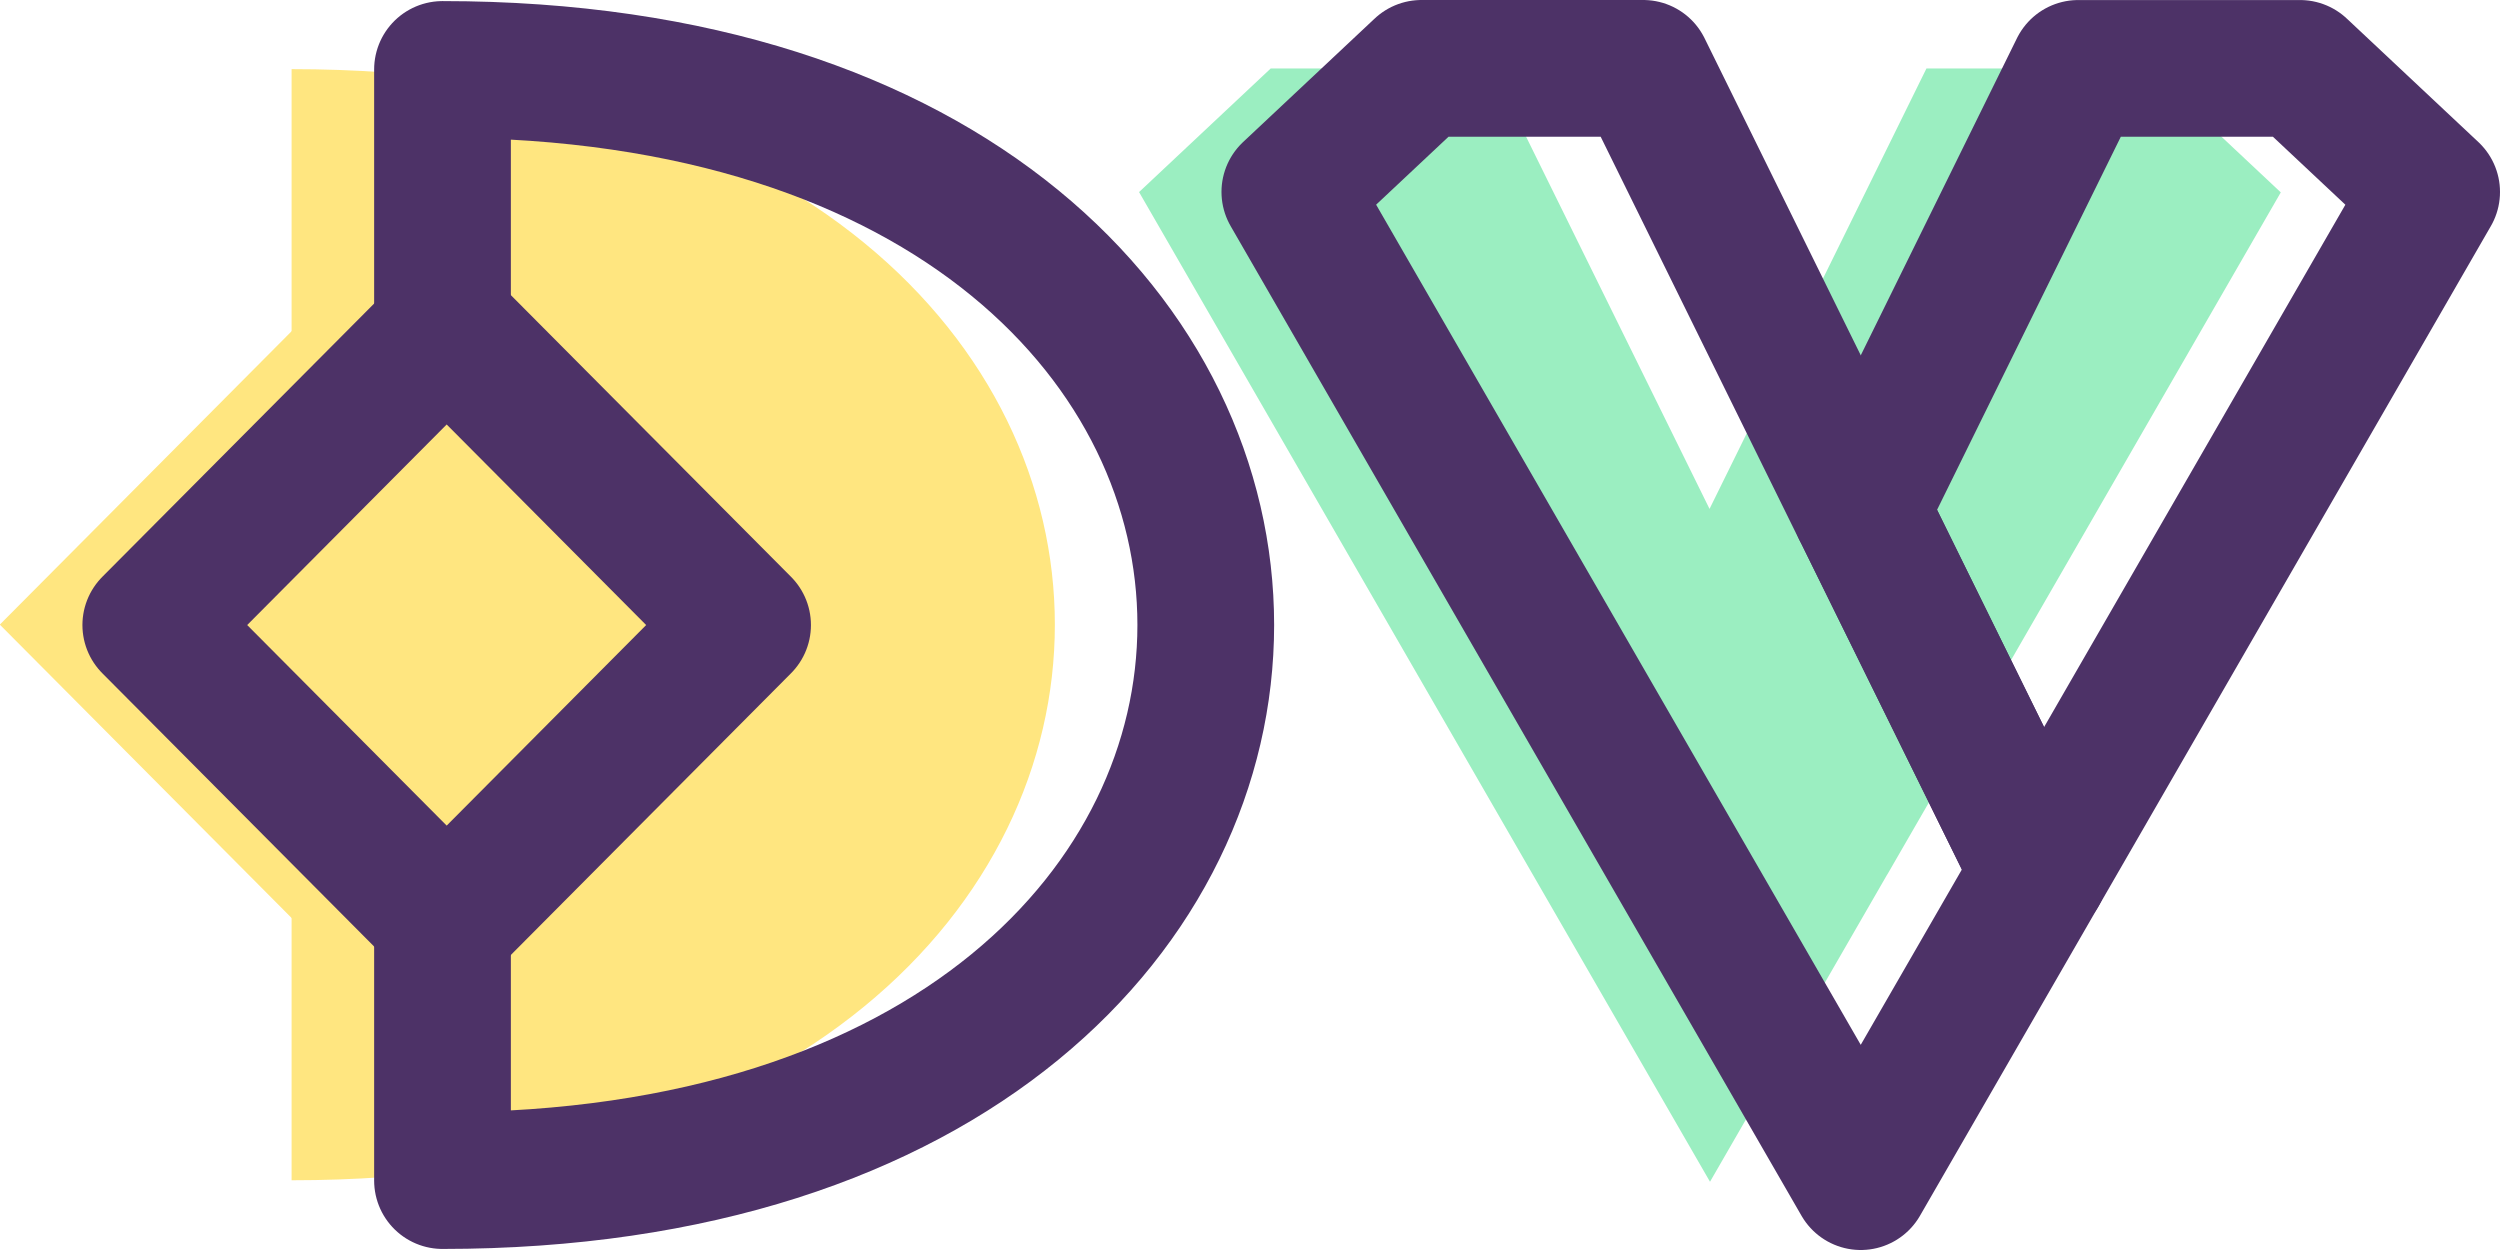
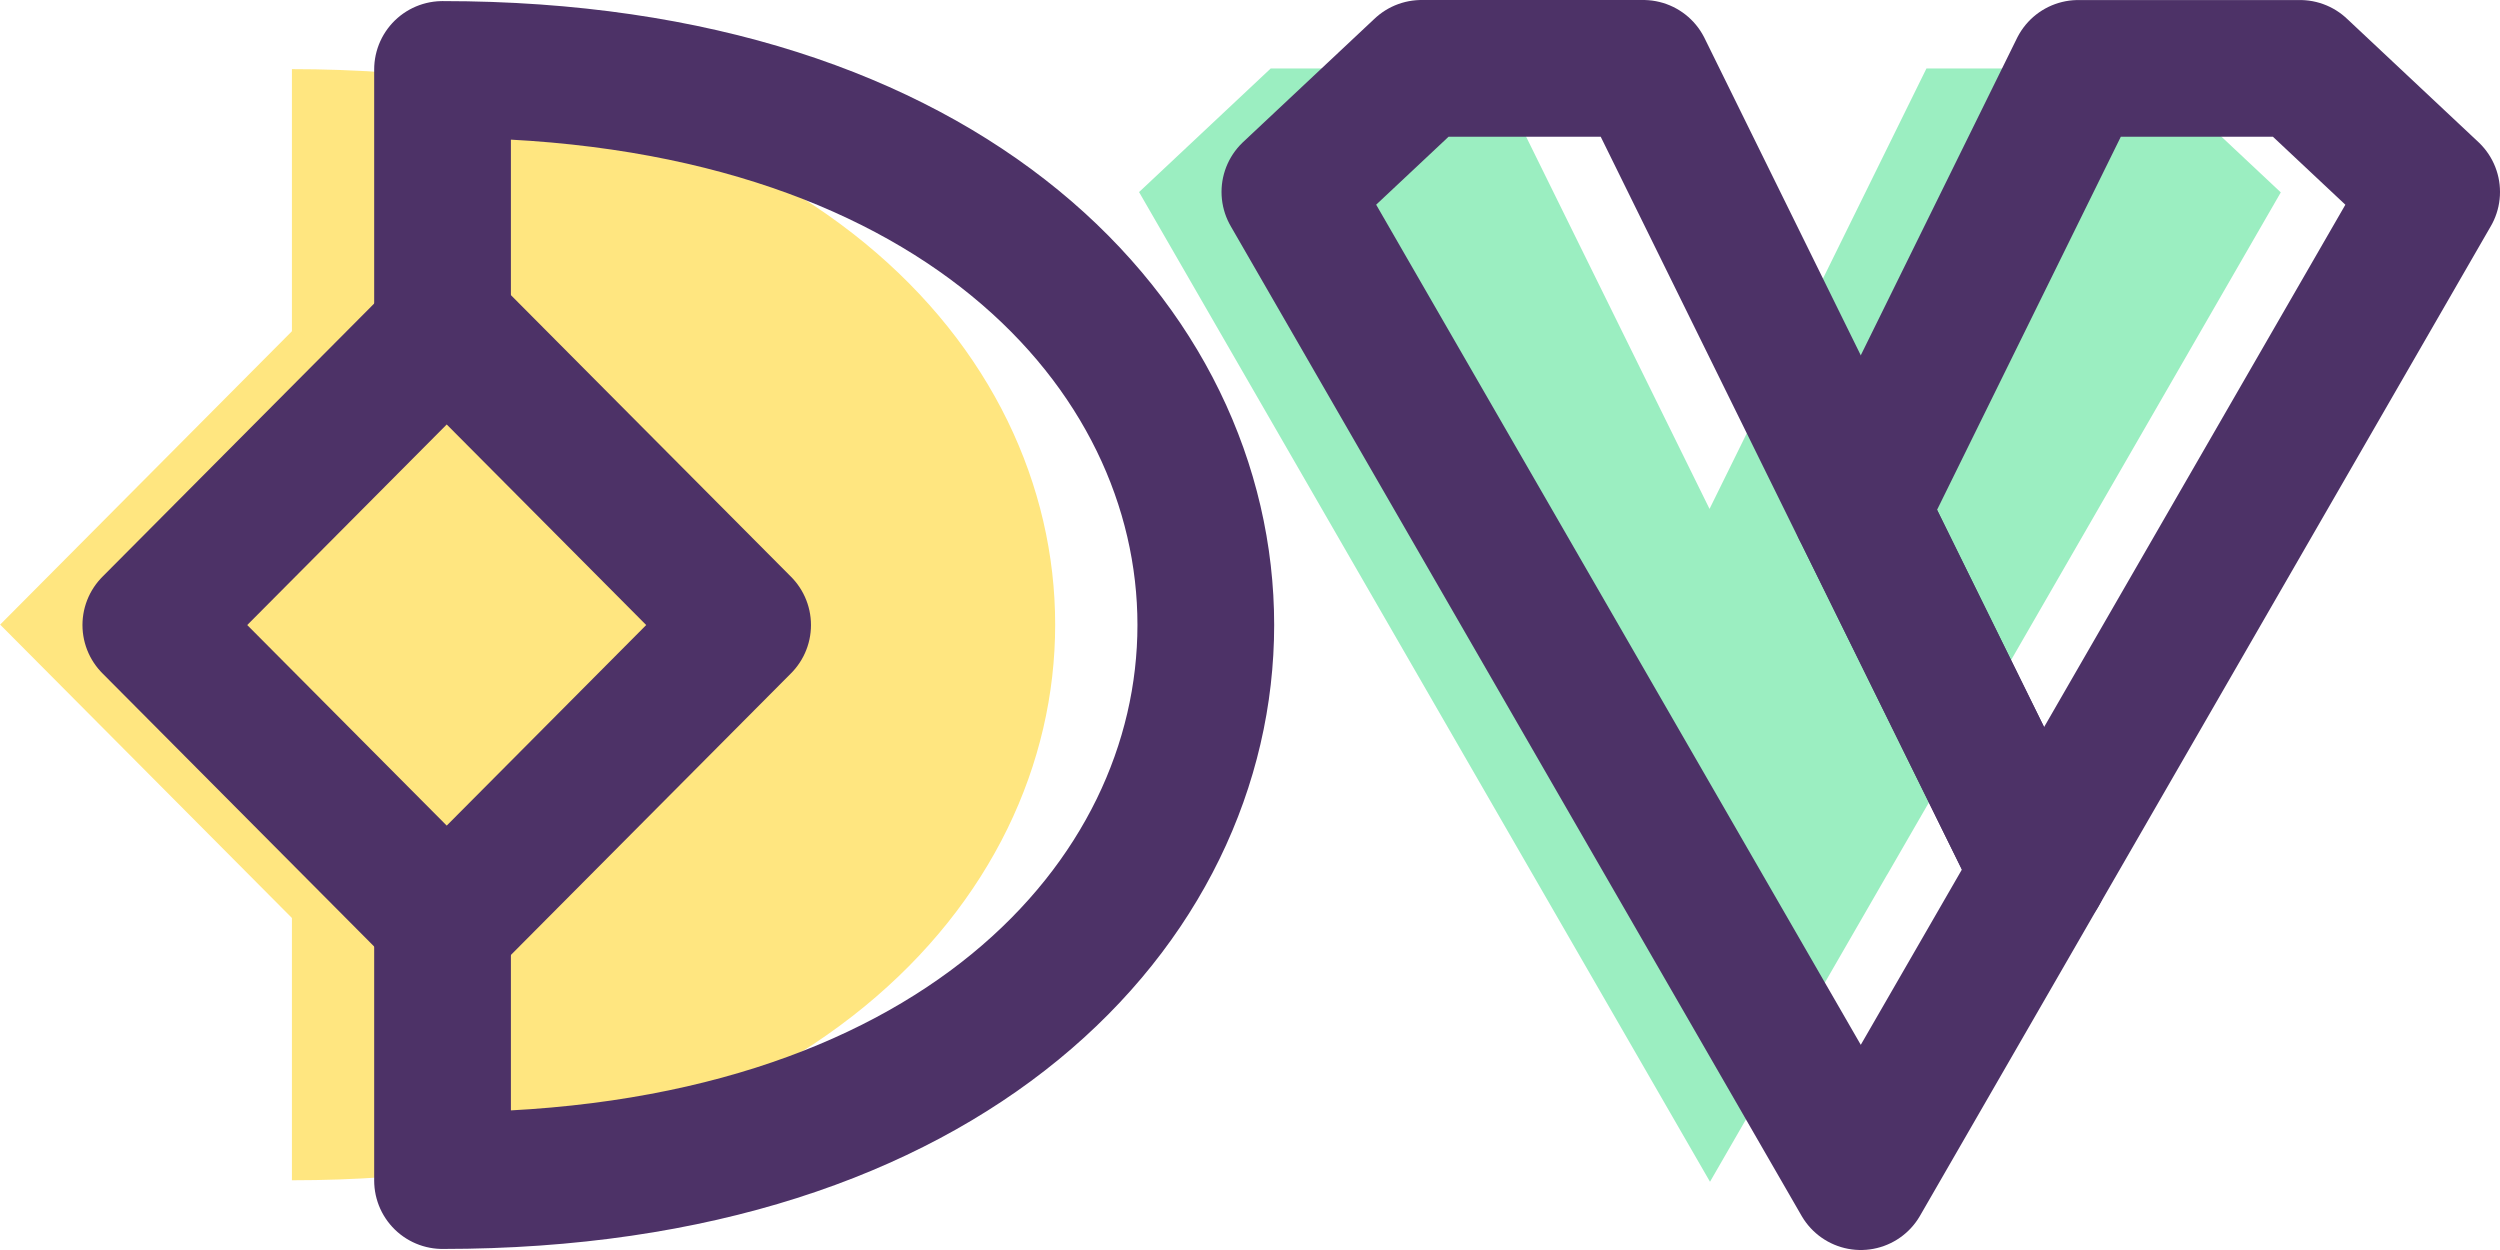
<svg xmlns="http://www.w3.org/2000/svg" version="1.1" viewBox="0 0 64 32">
-   <path d="m32.53 1.753-3.37 3.164 14.616 25.336 4.539-7.869h2e-3l2.735-4.738 7.336-12.721-3.38-3.172h-5.691l-5.553 11.275-5.559-11.279z" fill="#9beec1" style="mix-blend-mode:normal;paint-order:normal" />
-   <g transform="matrix(.96506 0 0 1 -157.85 622.95)" fill="#ffe680" stroke-width="1.026">
+   <path d="m32.53 1.753-3.37 3.164 14.616 25.336 4.539-7.869h2e-3l2.735-4.738 7.336-12.721-3.38-3.172h-5.691l-5.553 11.275-5.558-11.279z" fill="#9beec1" style="mix-blend-mode:normal;paint-order:normal" />
+   <g transform="matrix(.96505 0 0 1 -157.84 622.95)" fill="#ffe680" stroke-width="1.026">
    <path d="m171.3-621.18c26.999 0 26.993 28.445 0 28.445z" stop-color="#000000" style="mix-blend-mode:normal;paint-order:normal" />
    <path d="m163.56-606.96 7.849-7.616 7.849 7.616-7.849 7.616z" stop-color="#000000" style="mix-blend-mode:normal;paint-order:normal" />
  </g>
-   <path d="m11.328 1.778c26.056 0 26.05 28.445 0 28.445z" fill="none" stop-color="#000000" stroke="#4d3267" stroke-linecap="round" stroke-linejoin="round" stroke-width="3.5" style="mix-blend-mode:normal;paint-order:normal" />
-   <path d="m3.86 16.001 7.575-7.616 7.575 7.616-7.575 7.616z" fill="#ffe680" stop-color="#000000" stroke="#4d3267" stroke-linecap="round" stroke-linejoin="round" stroke-width="3.5" style="mix-blend-mode:normal;paint-order:normal" />
+   <path d="m11.329 1.778c26.056 0 26.05 28.445 0 28.445z" fill="none" stop-color="#000000" stroke="#4d3267" stroke-linecap="round" stroke-linejoin="round" stroke-width="3.5" style="mix-blend-mode:normal;paint-order:normal" />
+   <path d="m3.861 16.001 7.575-7.616 7.575 7.616-7.575 7.616z" fill="#ffe680" stop-color="#000000" stroke="#4d3267" stroke-linecap="round" stroke-linejoin="round" stroke-width="3.5" style="mix-blend-mode:normal;paint-order:normal" />
  <path d="m47.638 13.052 4.276 8.679 0.293 0.595 2.726-4.726 7.317-12.686-3.37-3.163h-5.676z" fill="none" stop-color="#000000" stroke="#4d3267" stroke-linecap="round" stroke-linejoin="round" stroke-width="3.5" style="mix-blend-mode:normal;paint-order:normal" />
-   <path d="m47.638 13.052-0.003 3e-3 -5.569-11.305h-5.676l-3.37 3.163 14.615 25.337 4.571-7.924-0.293-0.595z" fill="none" stop-color="#000000" stroke="#4d3267" stroke-linecap="round" stroke-linejoin="round" stroke-width="3.5" style="mix-blend-mode:normal;paint-order:normal" />
+   <path d="m47.638 13.052-0.003 3e-3 -5.568-11.305h-5.676l-3.37 3.163 14.615 25.337 4.571-7.924-0.293-0.595z" fill="none" stop-color="#000000" stroke="#4d3267" stroke-linecap="round" stroke-linejoin="round" stroke-width="3.5" style="mix-blend-mode:normal;paint-order:normal" />
</svg>
